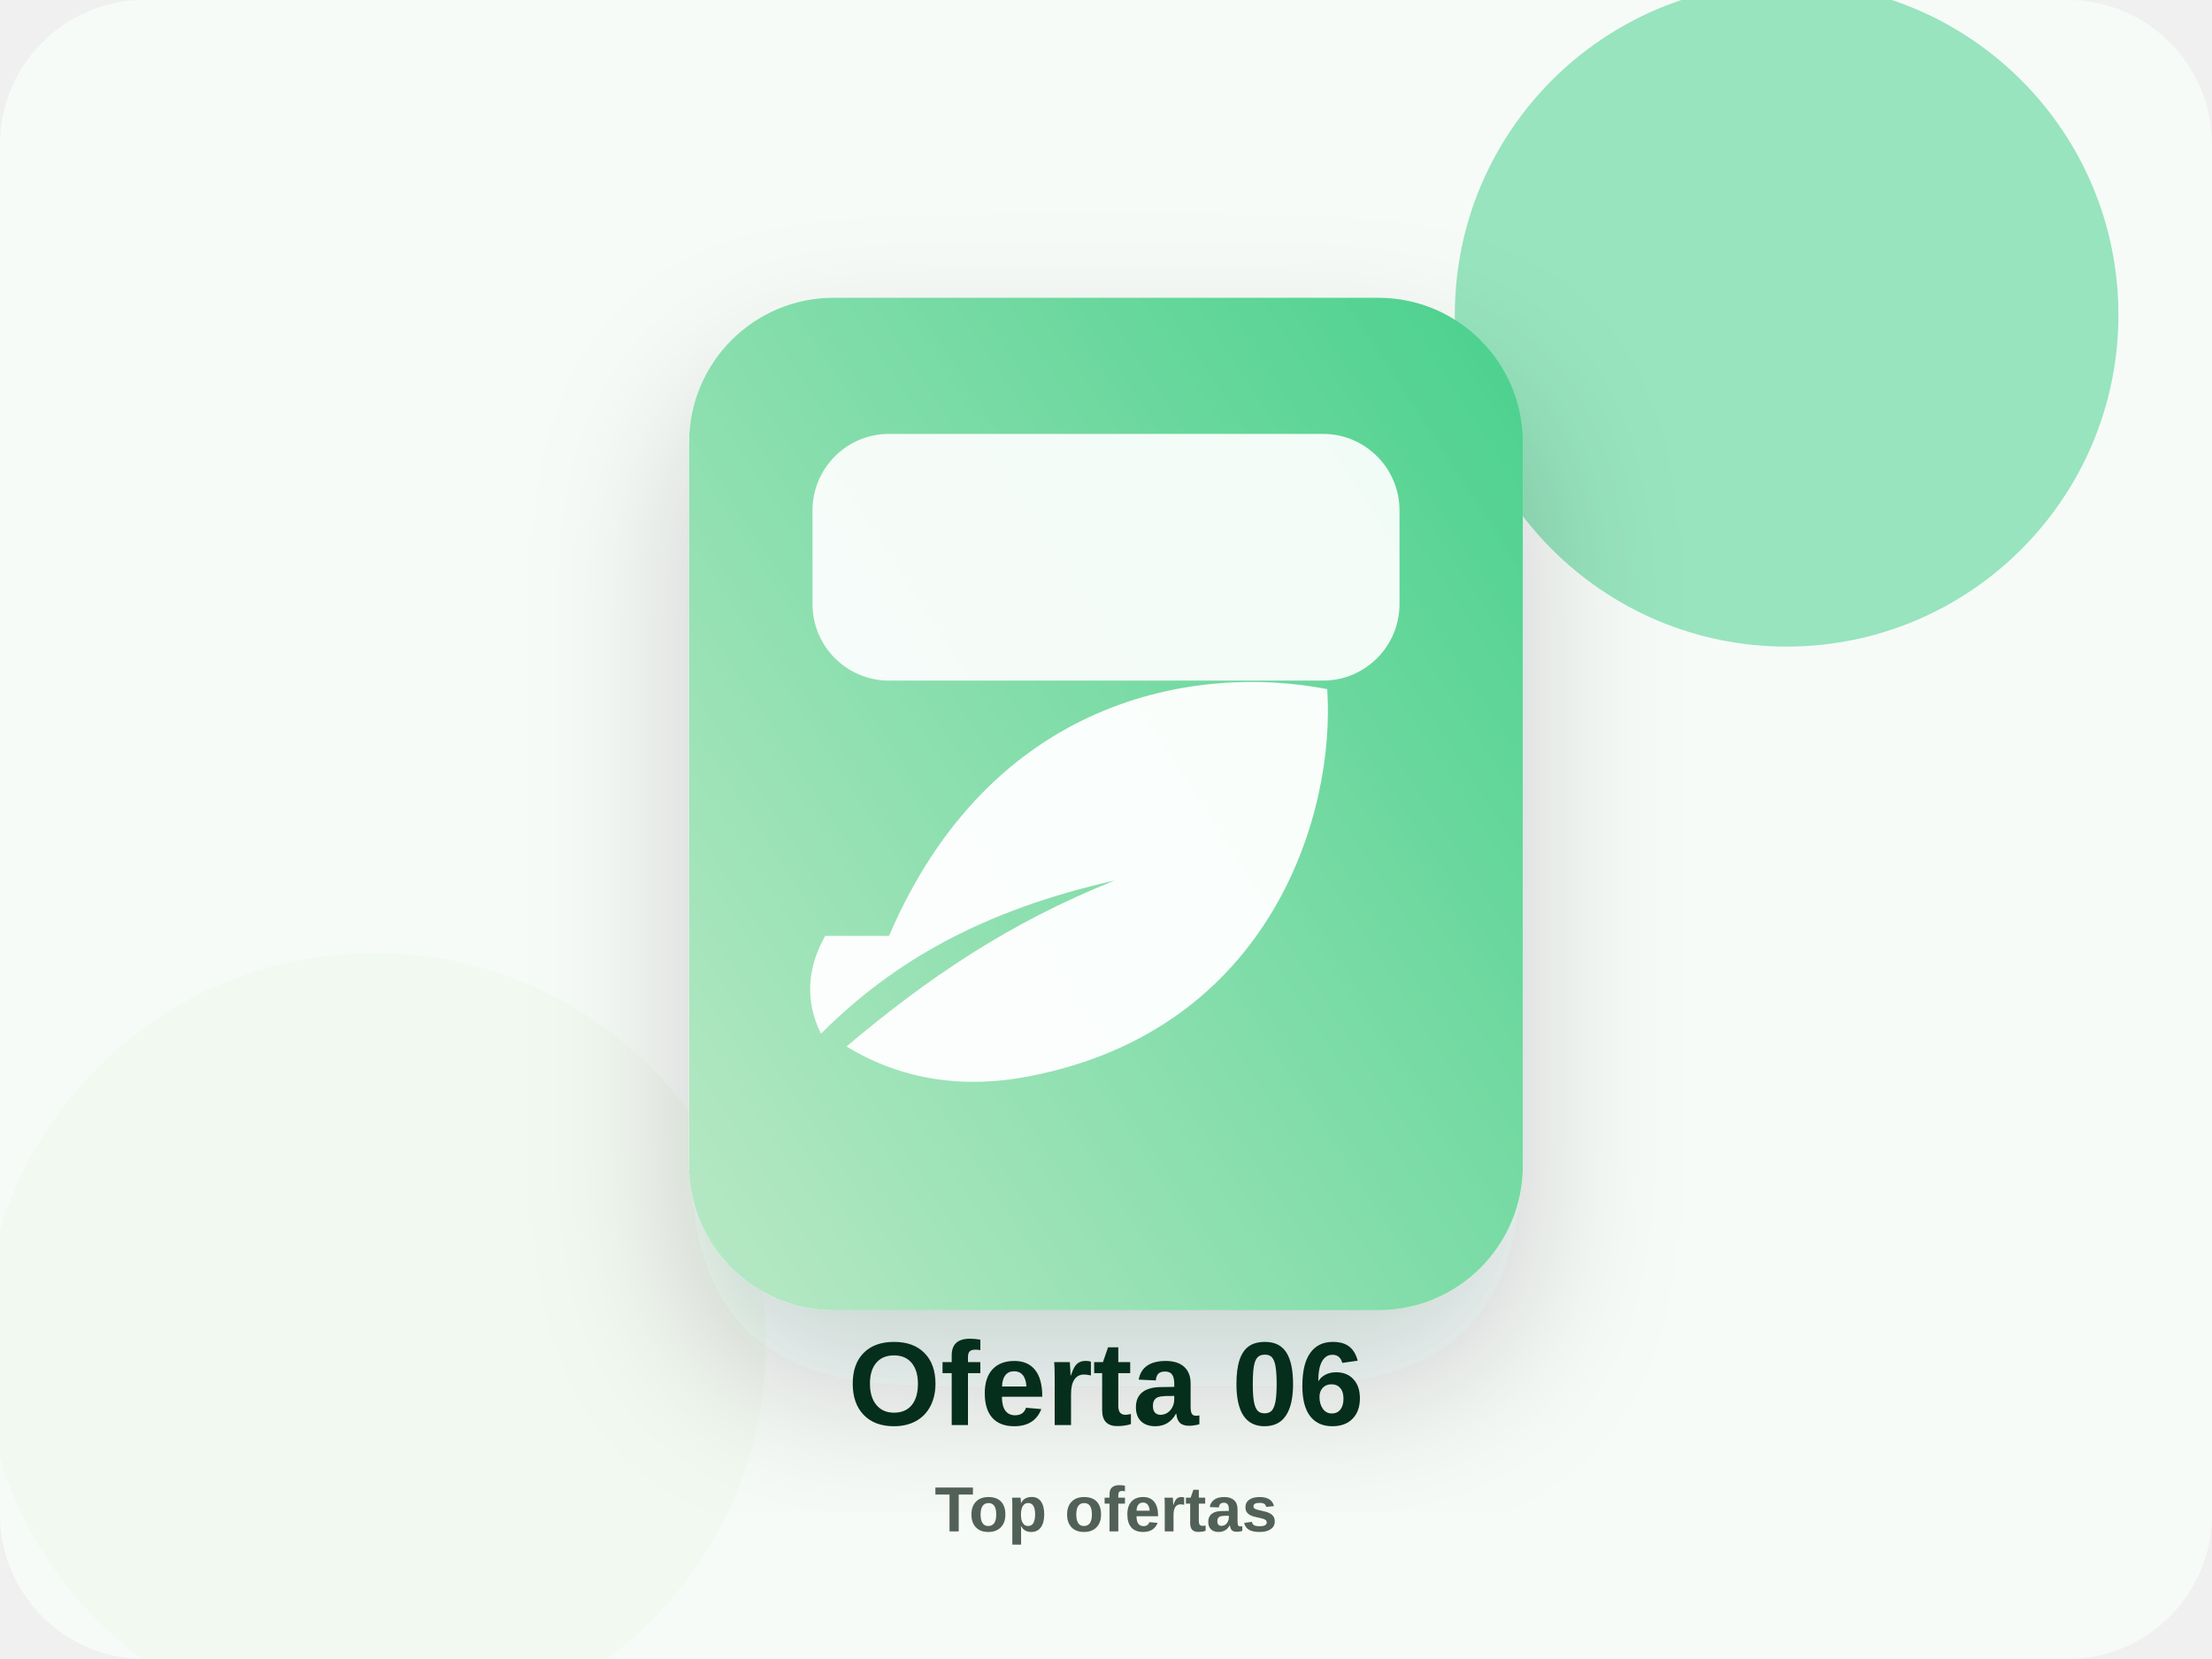
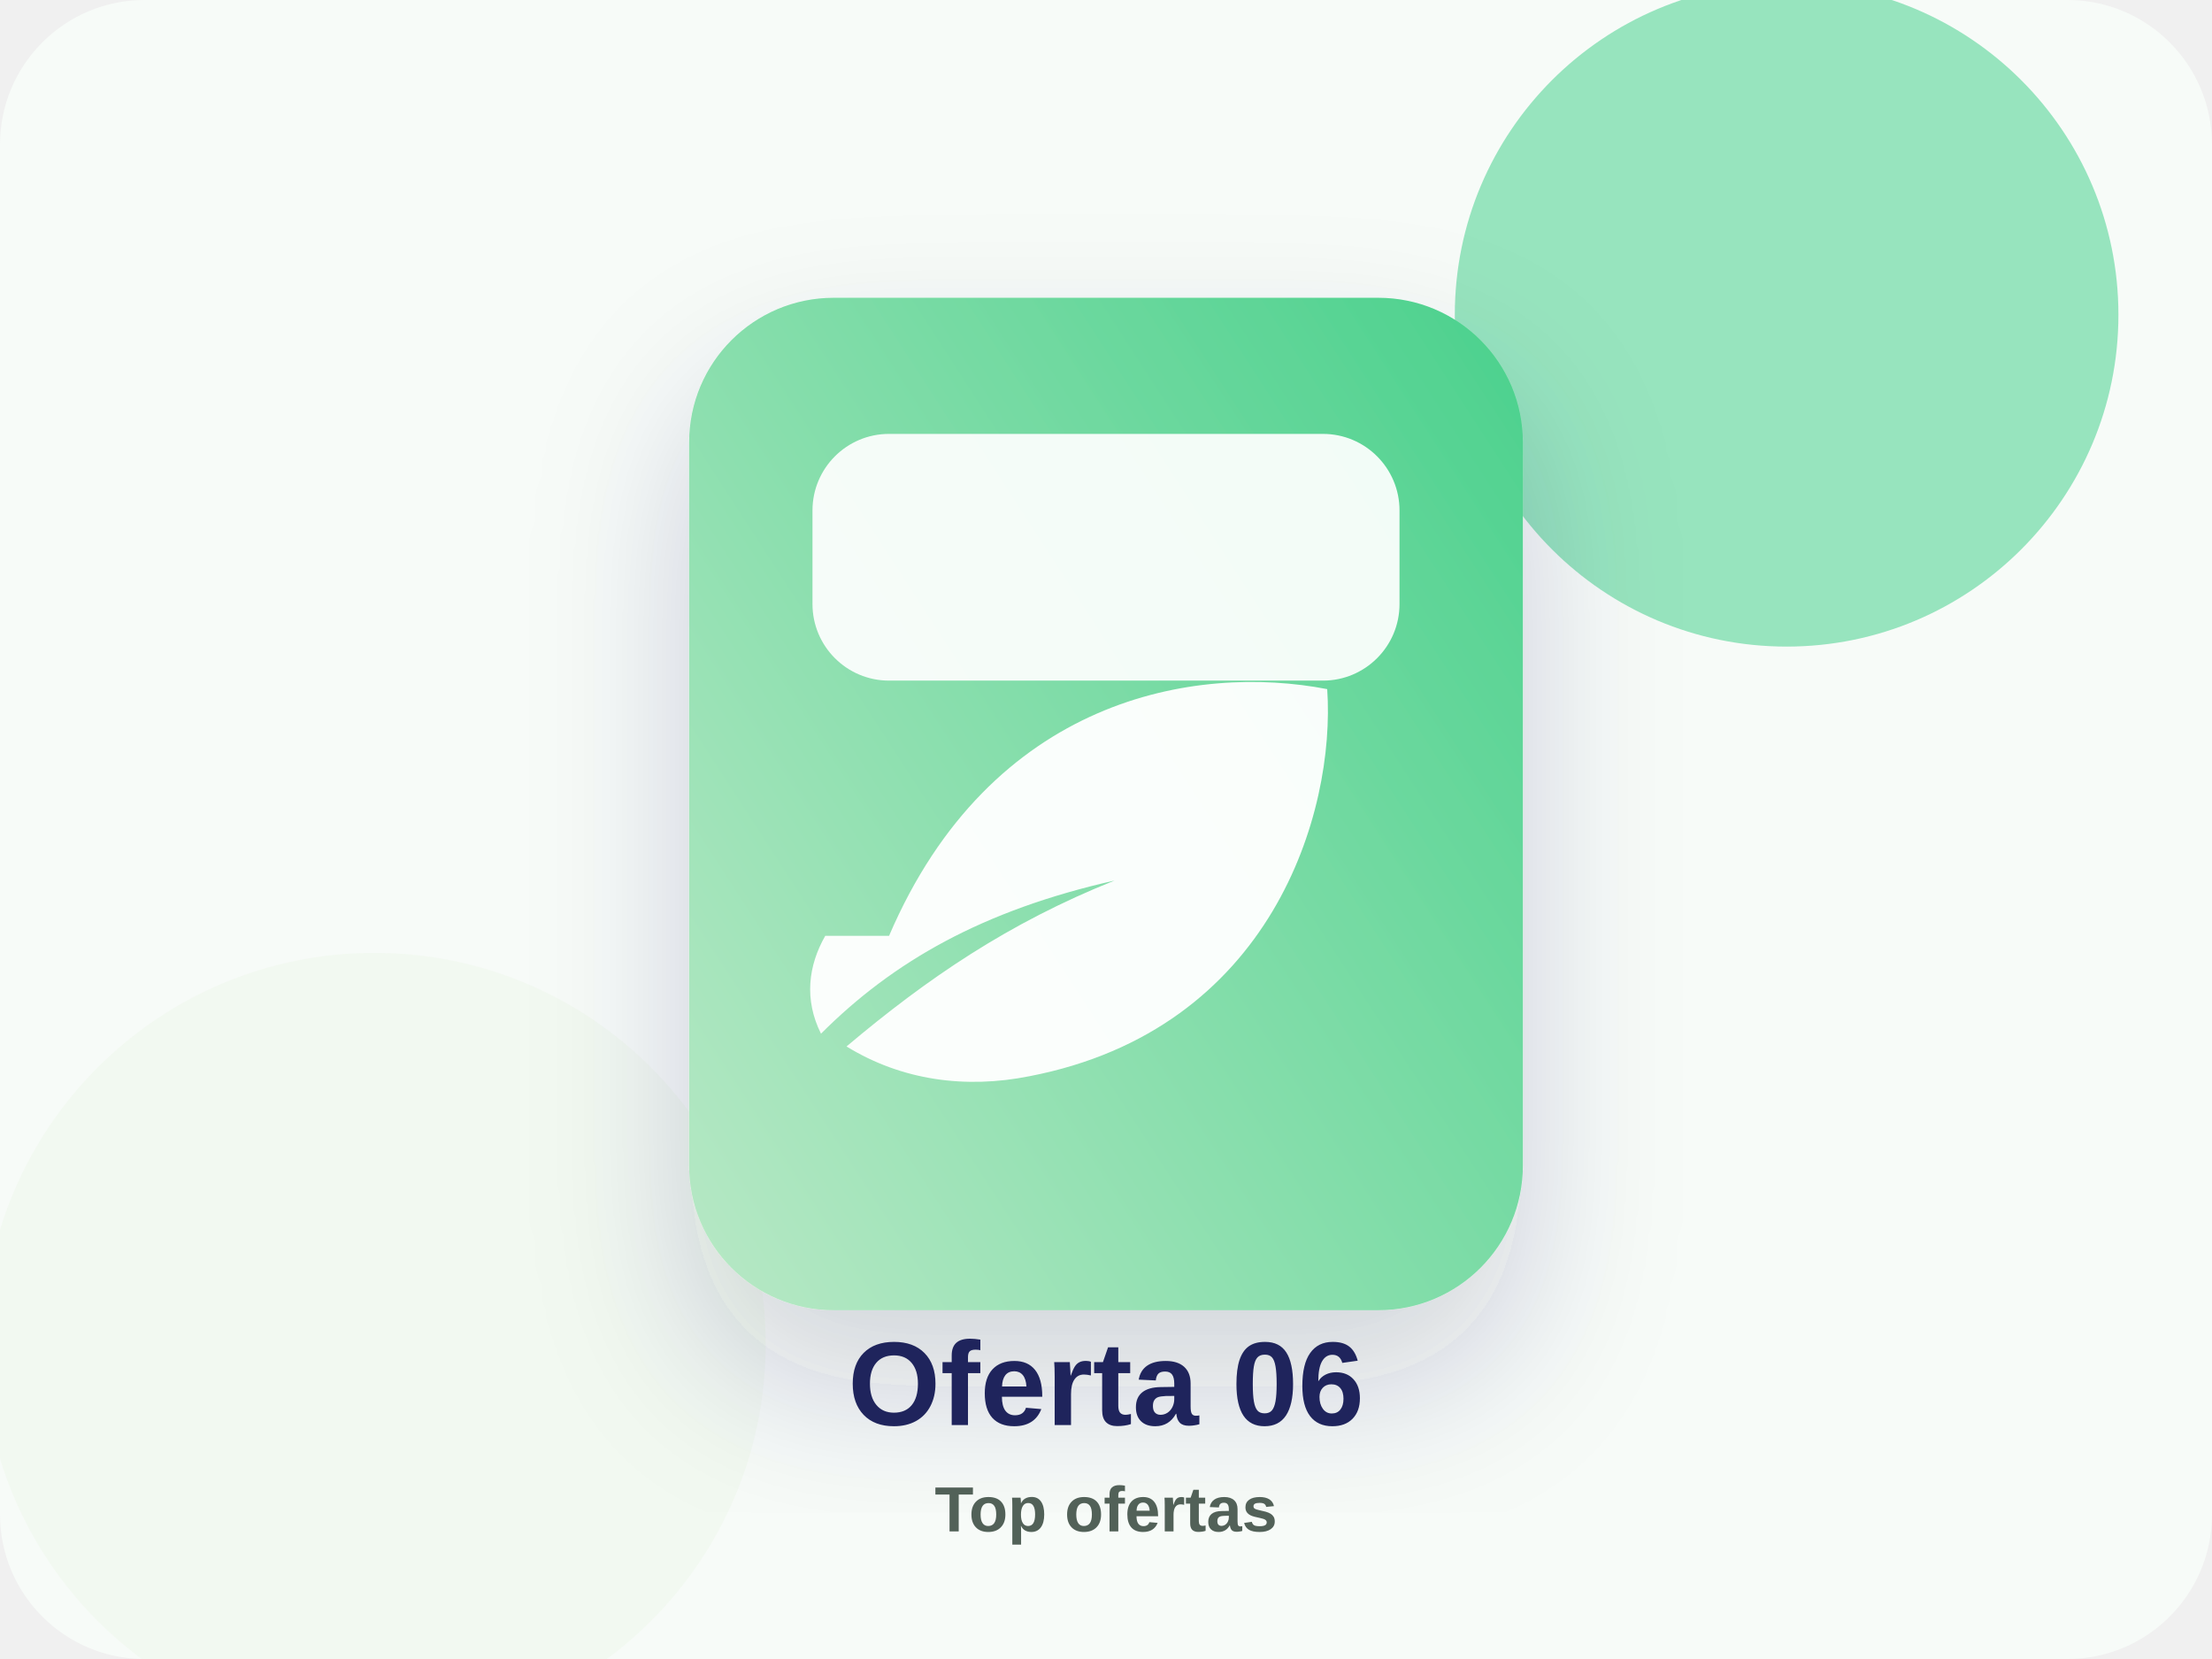
<svg xmlns="http://www.w3.org/2000/svg" viewBox="0 0 520 390" role="img" aria-label="Oferta 06">
  <defs>
    <linearGradient id="p" x1="42" y1="334" x2="474" y2="54" gradientUnits="userSpaceOnUse">
      <stop stop-color="#e4f2dc" />
      <stop offset="1" stop-color="#22c878" />
    </linearGradient>
    <filter id="d" x="-20%" y="-20%" width="140%" height="140%">
-       <feDropShadow dx="0" dy="18" stdDeviation="18" flood-color="#052e1c" flood-opacity=".18" />
+       <feDropShadow dx="0" dy="18" stdDeviation="18" flood-color="#1f245c" flood-opacity=".18" />
    </filter>
  </defs>
  <rect width="520" height="390" rx="34" fill="#f7fbf8" />
  <circle cx="420" cy="74" r="78" fill="#22c878" opacity=".45" />
  <circle cx="88" cy="316" r="92" fill="#e4f2dc" opacity=".25" />
  <g filter="url(#d)">
    <rect x="162" y="70" width="196" height="238" rx="34" fill="url(#p)" />
    <rect x="191" y="102" width="138" height="58" rx="18" fill="#fff" opacity=".92" />
    <path d="M209 220c24-56 72-64 103-58 2 29-13 80-70 91-15 3-30 1-43-7 19-16 38-29 63-39-31 7-52 19-69 36-4-8-3-16 1-23Z" fill="#fff" opacity=".96" />
  </g>
-   <text x="260" y="335" text-anchor="middle" fill="#052e1c" font-family="Arial, sans-serif" font-size="28" font-weight="800">Oferta 06</text>
+   <text x="260" y="335" text-anchor="middle" fill="#1f245c" font-family="Arial, sans-serif" font-size="28" font-weight="800">Oferta 06</text>
  <text x="260" y="360" text-anchor="middle" fill="#526158" font-family="Arial, sans-serif" font-size="15" font-weight="700">Top ofertas</text>
</svg>
